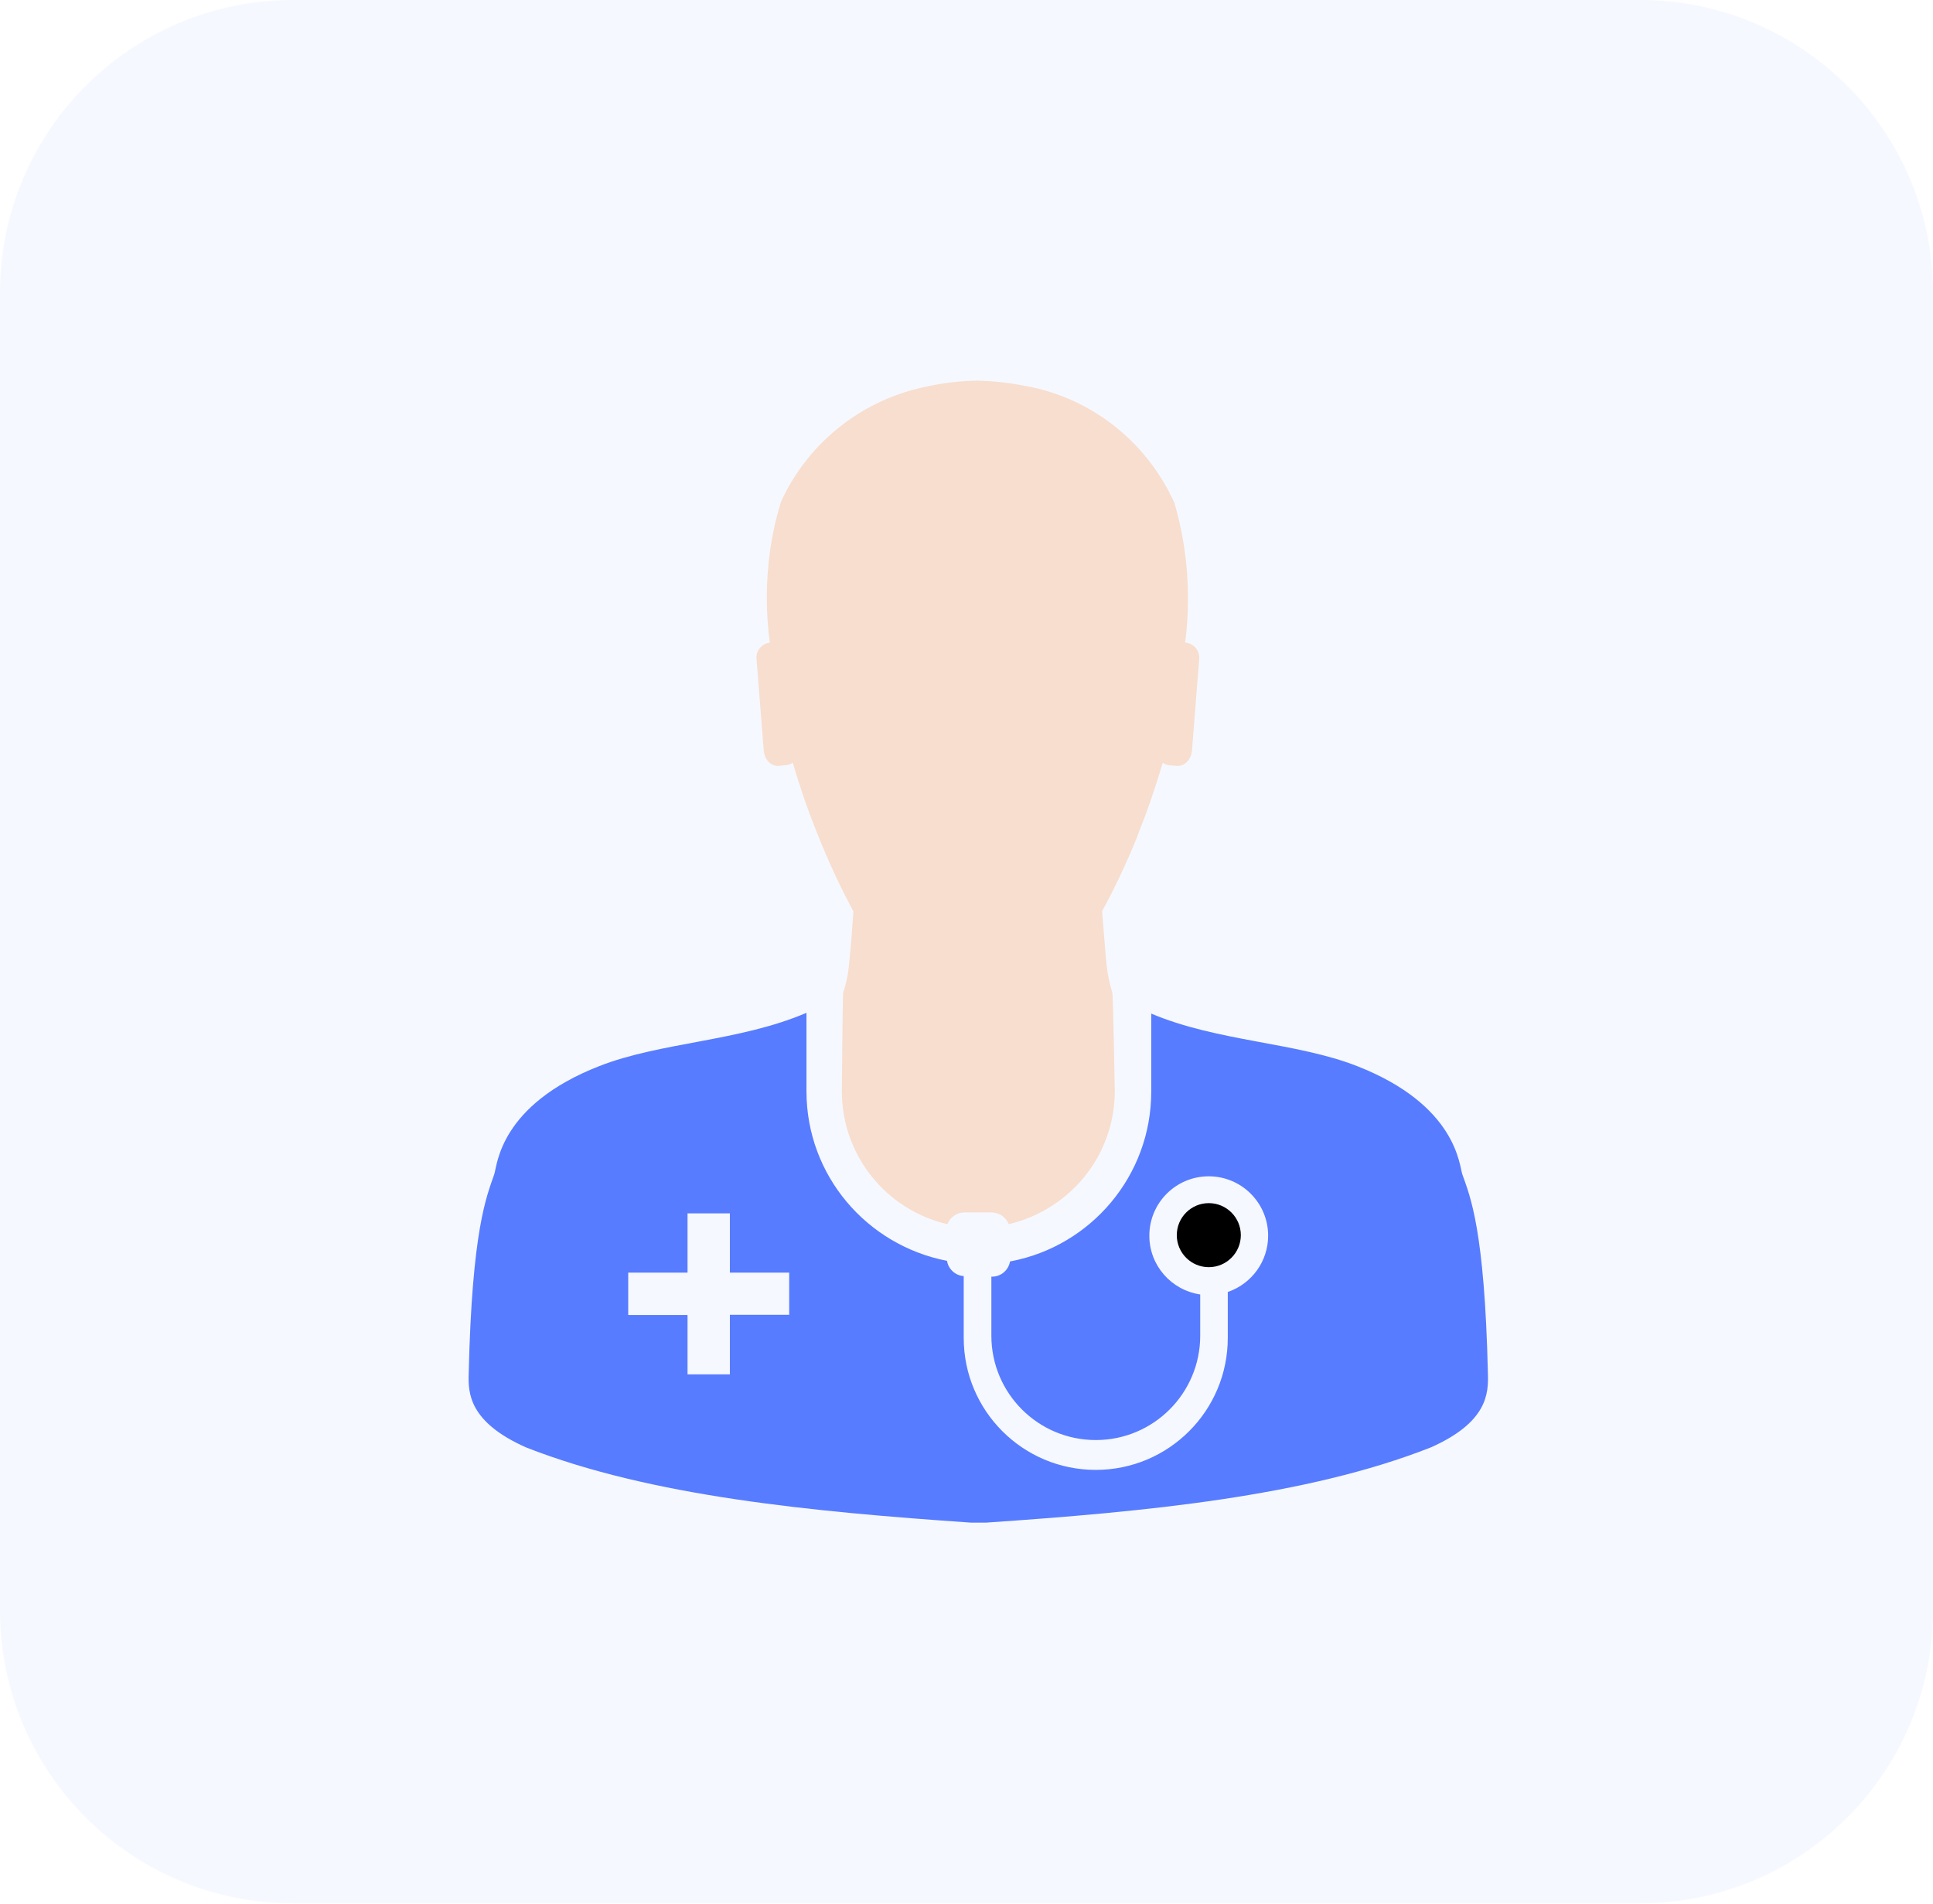
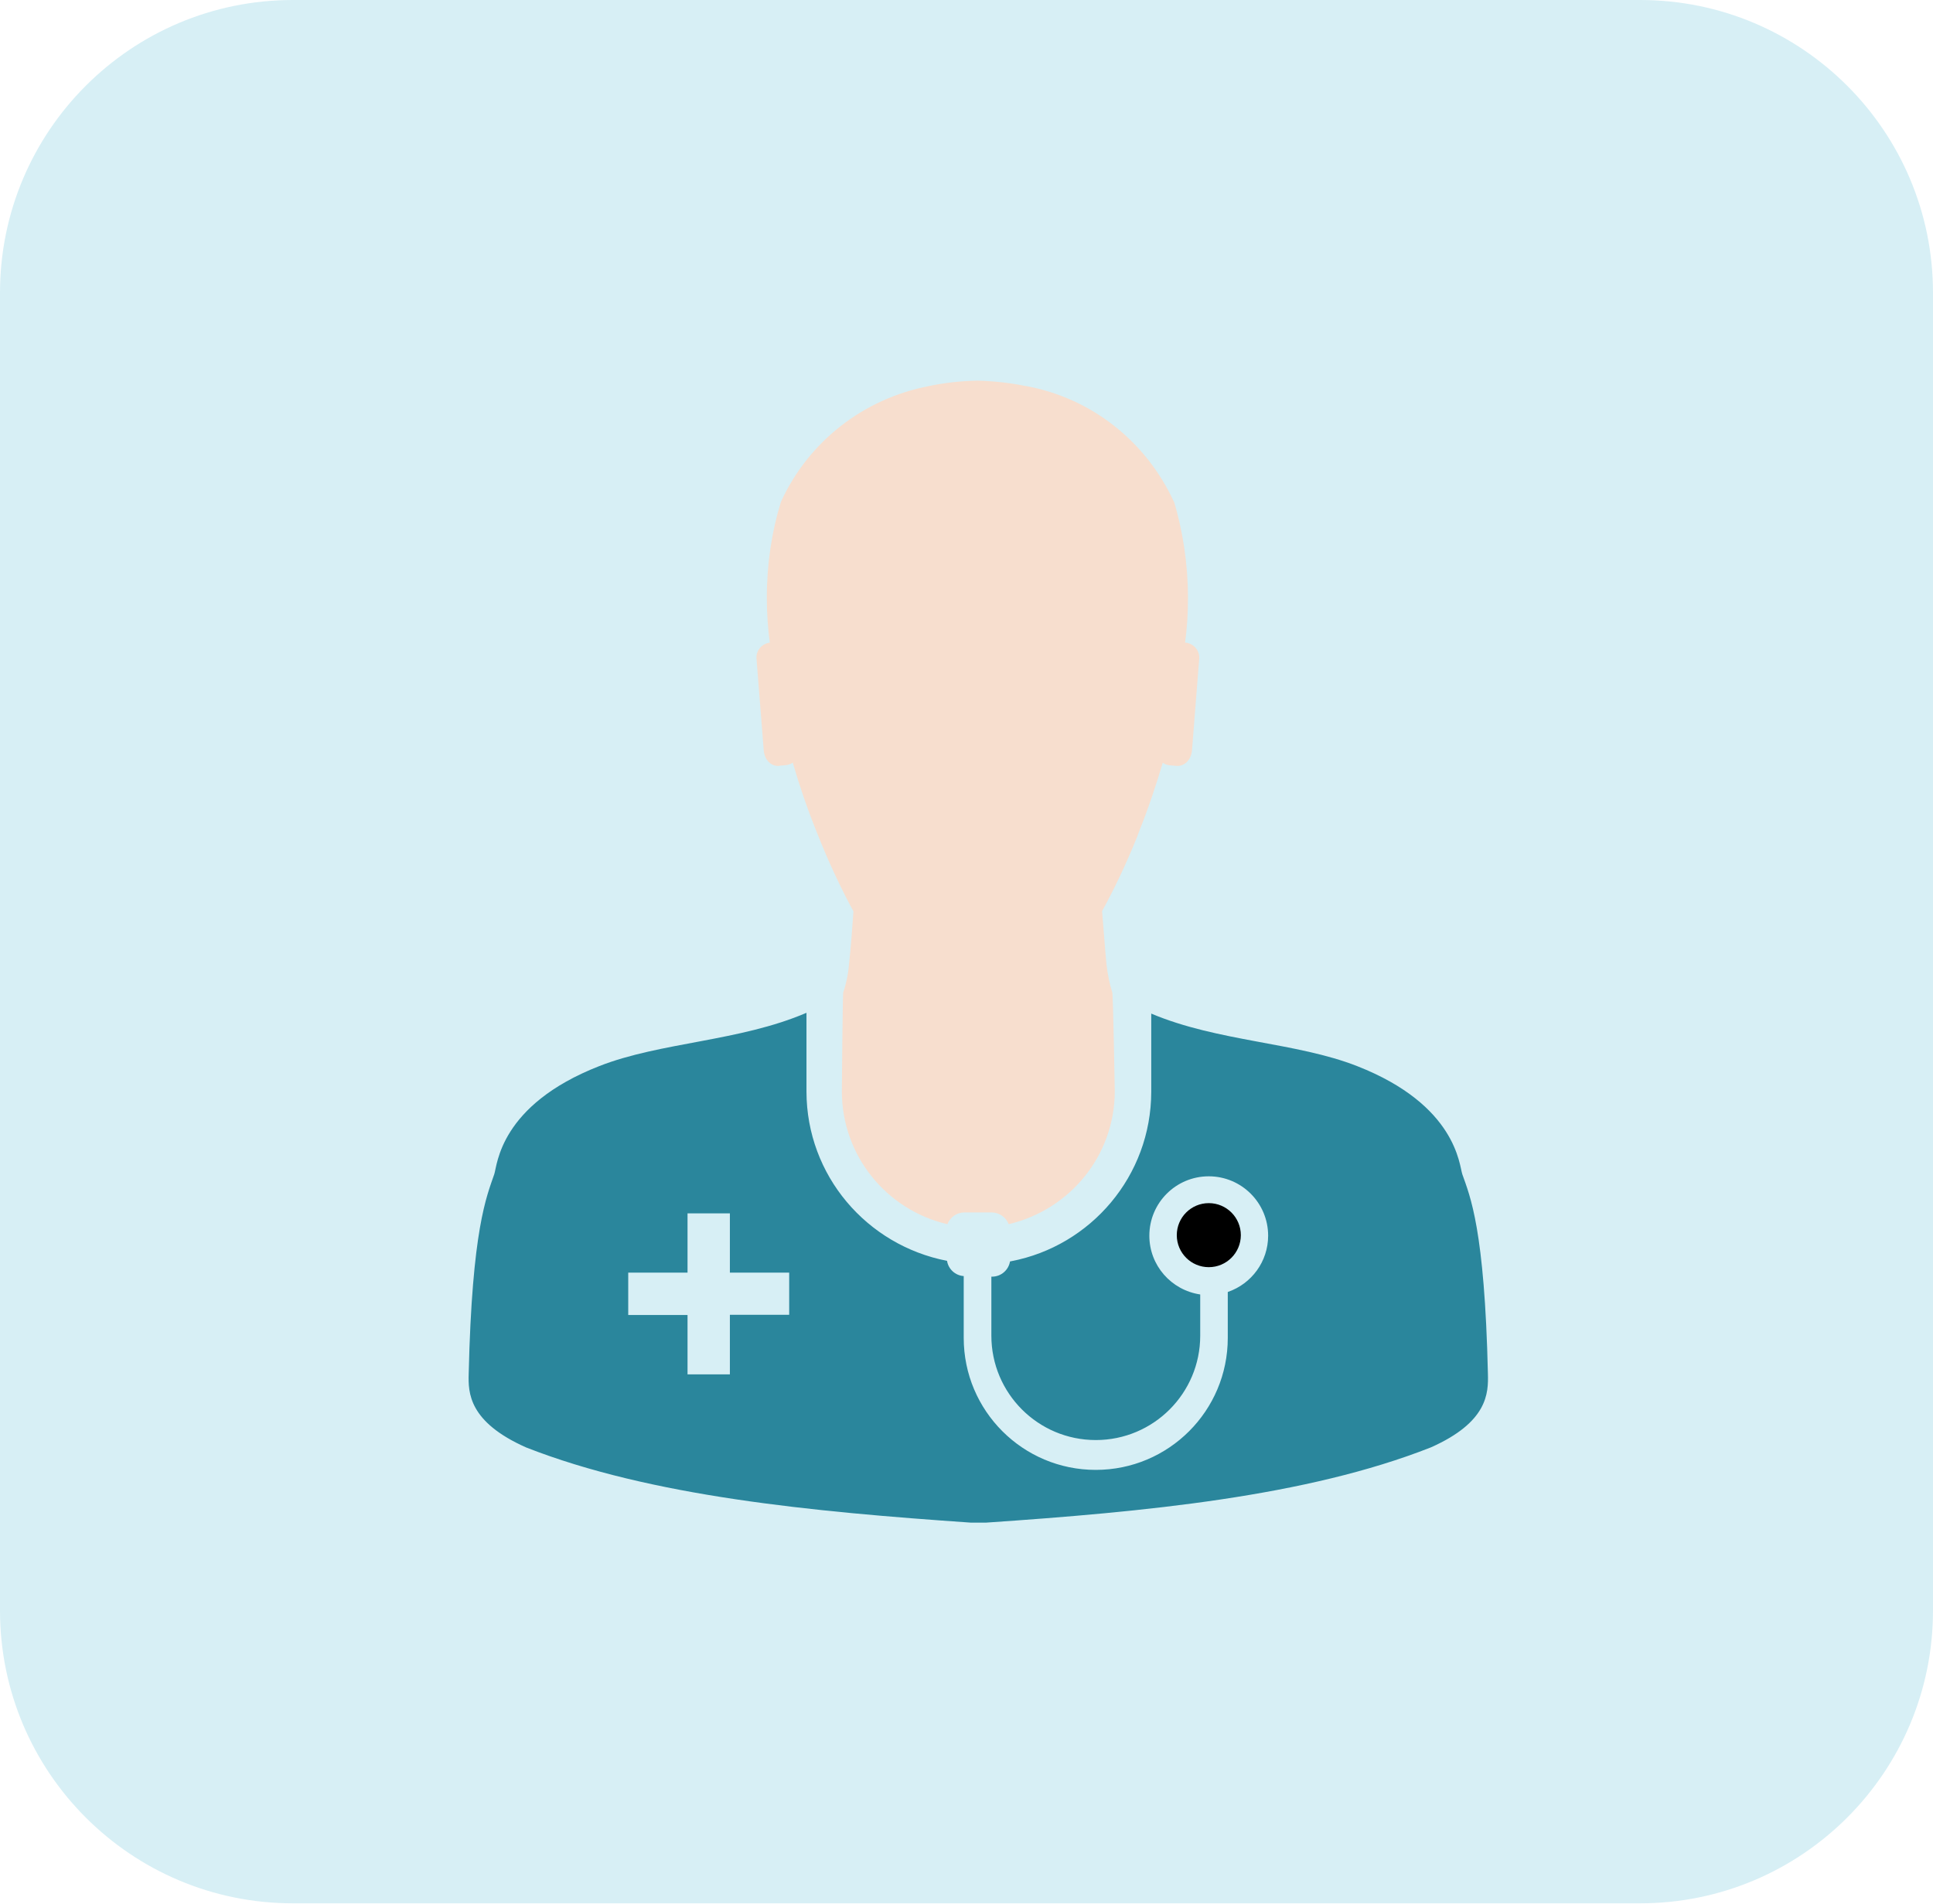
<svg xmlns="http://www.w3.org/2000/svg" width="66" height="65" viewBox="0 0 66 65" fill="none">
-   <rect width="66" height="65" rx="10" fill="#F6F8FF" />
+   <rect width="66" height="65" rx="10" fill="#d7eff5" />
  <path d="M26.613 26.15L26.84 26.13C26.927 26.121 27.005 26.09 27.07 26.044L27.068 26.046C27.286 26.797 27.552 27.587 27.885 28.414C28.313 29.496 28.734 30.385 29.205 31.243L29.14 31.113C29.101 31.704 29.054 32.312 28.992 32.9C28.963 33.263 28.891 33.601 28.782 33.919L28.791 33.89C28.771 33.898 28.744 37.27 28.744 37.27C28.745 39.469 30.268 41.31 32.315 41.799L32.348 41.806C32.441 41.57 32.665 41.406 32.928 41.406H33.861C34.122 41.409 34.347 41.572 34.439 41.801L34.441 41.806C36.526 41.315 38.055 39.474 38.063 37.273C38.063 37.273 38.006 33.914 37.977 33.892C37.888 33.607 37.816 33.273 37.779 32.928L37.777 32.904C37.72 32.312 37.683 31.719 37.629 31.116C38.031 30.391 38.452 29.504 38.822 28.589L38.884 28.417C39.217 27.59 39.475 26.802 39.701 26.049C39.765 26.095 39.843 26.125 39.927 26.135H39.929L40.158 26.155C40.434 26.184 40.678 25.956 40.701 25.604L40.948 22.466C40.948 22.464 40.948 22.463 40.948 22.463C40.948 22.198 40.749 21.98 40.494 21.948H40.491H40.463C40.527 21.491 40.562 20.964 40.562 20.43C40.562 19.263 40.39 18.135 40.07 17.074L40.091 17.157C39.154 15.1 37.294 13.606 35.055 13.188L35.013 13.182C34.532 13.083 33.971 13.016 33.399 13H33.385H33.365C32.782 13.011 32.221 13.076 31.678 13.192L31.737 13.182C29.459 13.611 27.603 15.104 26.676 17.113L26.659 17.157C26.356 18.132 26.182 19.253 26.182 20.413C26.182 20.955 26.22 21.488 26.293 22.008L26.286 21.948C26.028 21.977 25.828 22.193 25.828 22.456V22.468L26.075 25.605C26.098 25.966 26.345 26.184 26.611 26.155L26.613 26.15Z" fill="#F7DECE" />
-   <path d="M50.803 46.917C50.69 41.977 50.196 40.859 49.929 40.102C49.824 39.798 49.737 37.744 46.344 36.411C44.264 35.592 41.58 35.576 39.308 34.615V37.287C39.303 40.16 37.246 42.551 34.524 43.072L34.486 43.079C34.436 43.374 34.182 43.596 33.879 43.599H33.849V45.614C33.849 47.583 35.445 49.179 37.415 49.179C39.384 49.179 40.98 47.583 40.98 45.614V44.207C39.992 44.059 39.243 43.217 39.243 42.2C39.243 41.08 40.151 40.172 41.271 40.172C42.391 40.172 43.299 41.08 43.299 42.2C43.299 43.087 42.728 43.841 41.935 44.117L41.921 44.122V45.614V45.69C41.921 48.18 39.903 50.198 37.413 50.198C34.923 50.198 32.905 48.18 32.905 45.69C32.905 45.663 32.905 45.637 32.905 45.609V45.612V43.579C32.616 43.56 32.382 43.342 32.336 43.062V43.059C29.59 42.525 27.542 40.142 27.536 37.281V34.588C25.254 35.568 22.553 35.587 20.462 36.408C17.059 37.739 16.981 39.788 16.877 40.097C16.617 40.857 16.117 41.971 16.003 46.914C15.983 47.564 16.003 48.56 17.963 49.431C22.23 51.105 27.728 51.625 33.147 51.999H33.667C39.098 51.628 44.588 51.11 48.852 49.431C50.803 48.565 50.821 47.574 50.803 46.917ZM26.946 44.902H24.921V46.935H23.475V44.909H21.45V43.462H23.475V41.438H24.921V43.462H26.946V44.902Z" fill="#577CFF" />
+   <path d="M50.803 46.917C50.69 41.977 50.196 40.859 49.929 40.102C49.824 39.798 49.737 37.744 46.344 36.411C44.264 35.592 41.58 35.576 39.308 34.615V37.287C39.303 40.16 37.246 42.551 34.524 43.072L34.486 43.079C34.436 43.374 34.182 43.596 33.879 43.599H33.849V45.614C33.849 47.583 35.445 49.179 37.415 49.179C39.384 49.179 40.98 47.583 40.98 45.614V44.207C39.992 44.059 39.243 43.217 39.243 42.2C39.243 41.08 40.151 40.172 41.271 40.172C42.391 40.172 43.299 41.08 43.299 42.2C43.299 43.087 42.728 43.841 41.935 44.117L41.921 44.122V45.614V45.69C41.921 48.18 39.903 50.198 37.413 50.198C34.923 50.198 32.905 48.18 32.905 45.69C32.905 45.663 32.905 45.637 32.905 45.609V45.612V43.579C32.616 43.56 32.382 43.342 32.336 43.062V43.059C29.59 42.525 27.542 40.142 27.536 37.281V34.588C25.254 35.568 22.553 35.587 20.462 36.408C17.059 37.739 16.981 39.788 16.877 40.097C16.617 40.857 16.117 41.971 16.003 46.914C15.983 47.564 16.003 48.56 17.963 49.431C22.23 51.105 27.728 51.625 33.147 51.999H33.667C39.098 51.628 44.588 51.11 48.852 49.431C50.803 48.565 50.821 47.574 50.803 46.917ZM26.946 44.902H24.921V46.935H23.475V44.909H21.45V43.462H23.475V41.438H24.921V43.462H26.946V44.902Z" fill="#2a869c" />
  <path d="M42.367 42.183C42.367 41.579 41.878 41.088 41.273 41.088C40.669 41.088 40.18 41.577 40.18 42.182C40.18 42.786 40.669 43.275 41.273 43.275C41.876 43.275 42.365 42.786 42.367 42.183Z" fill="black" />
</svg>
